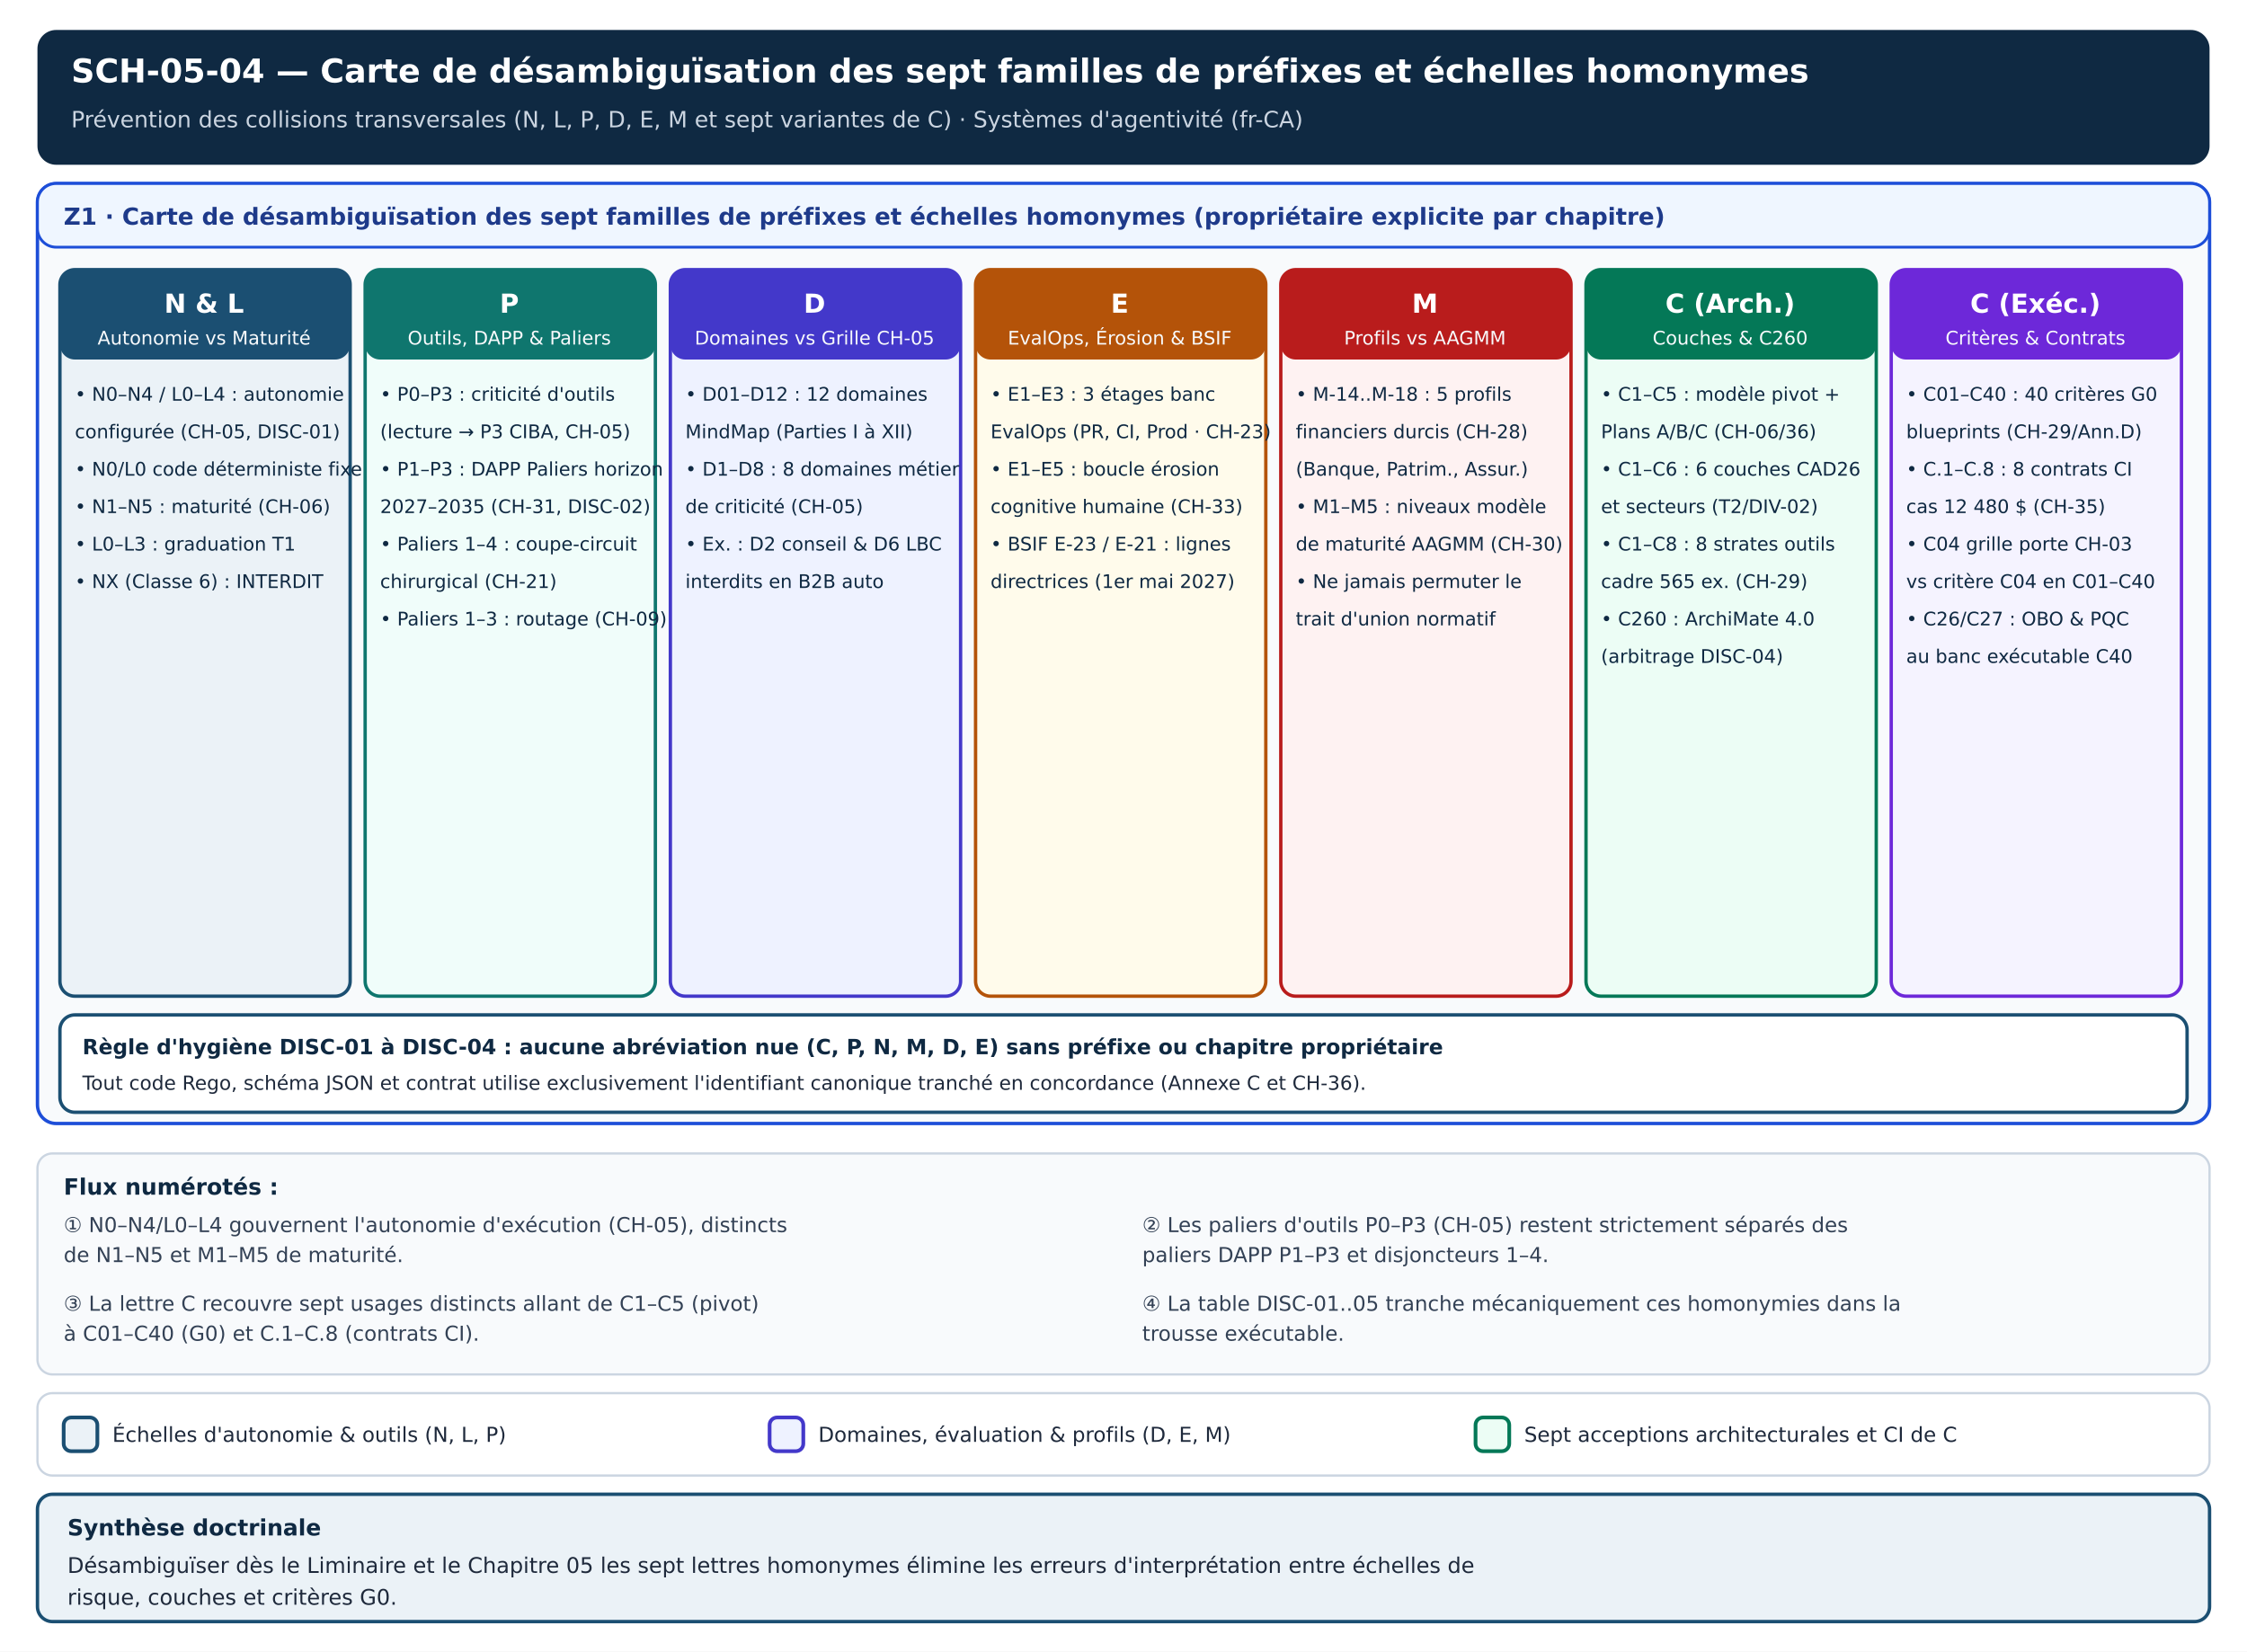
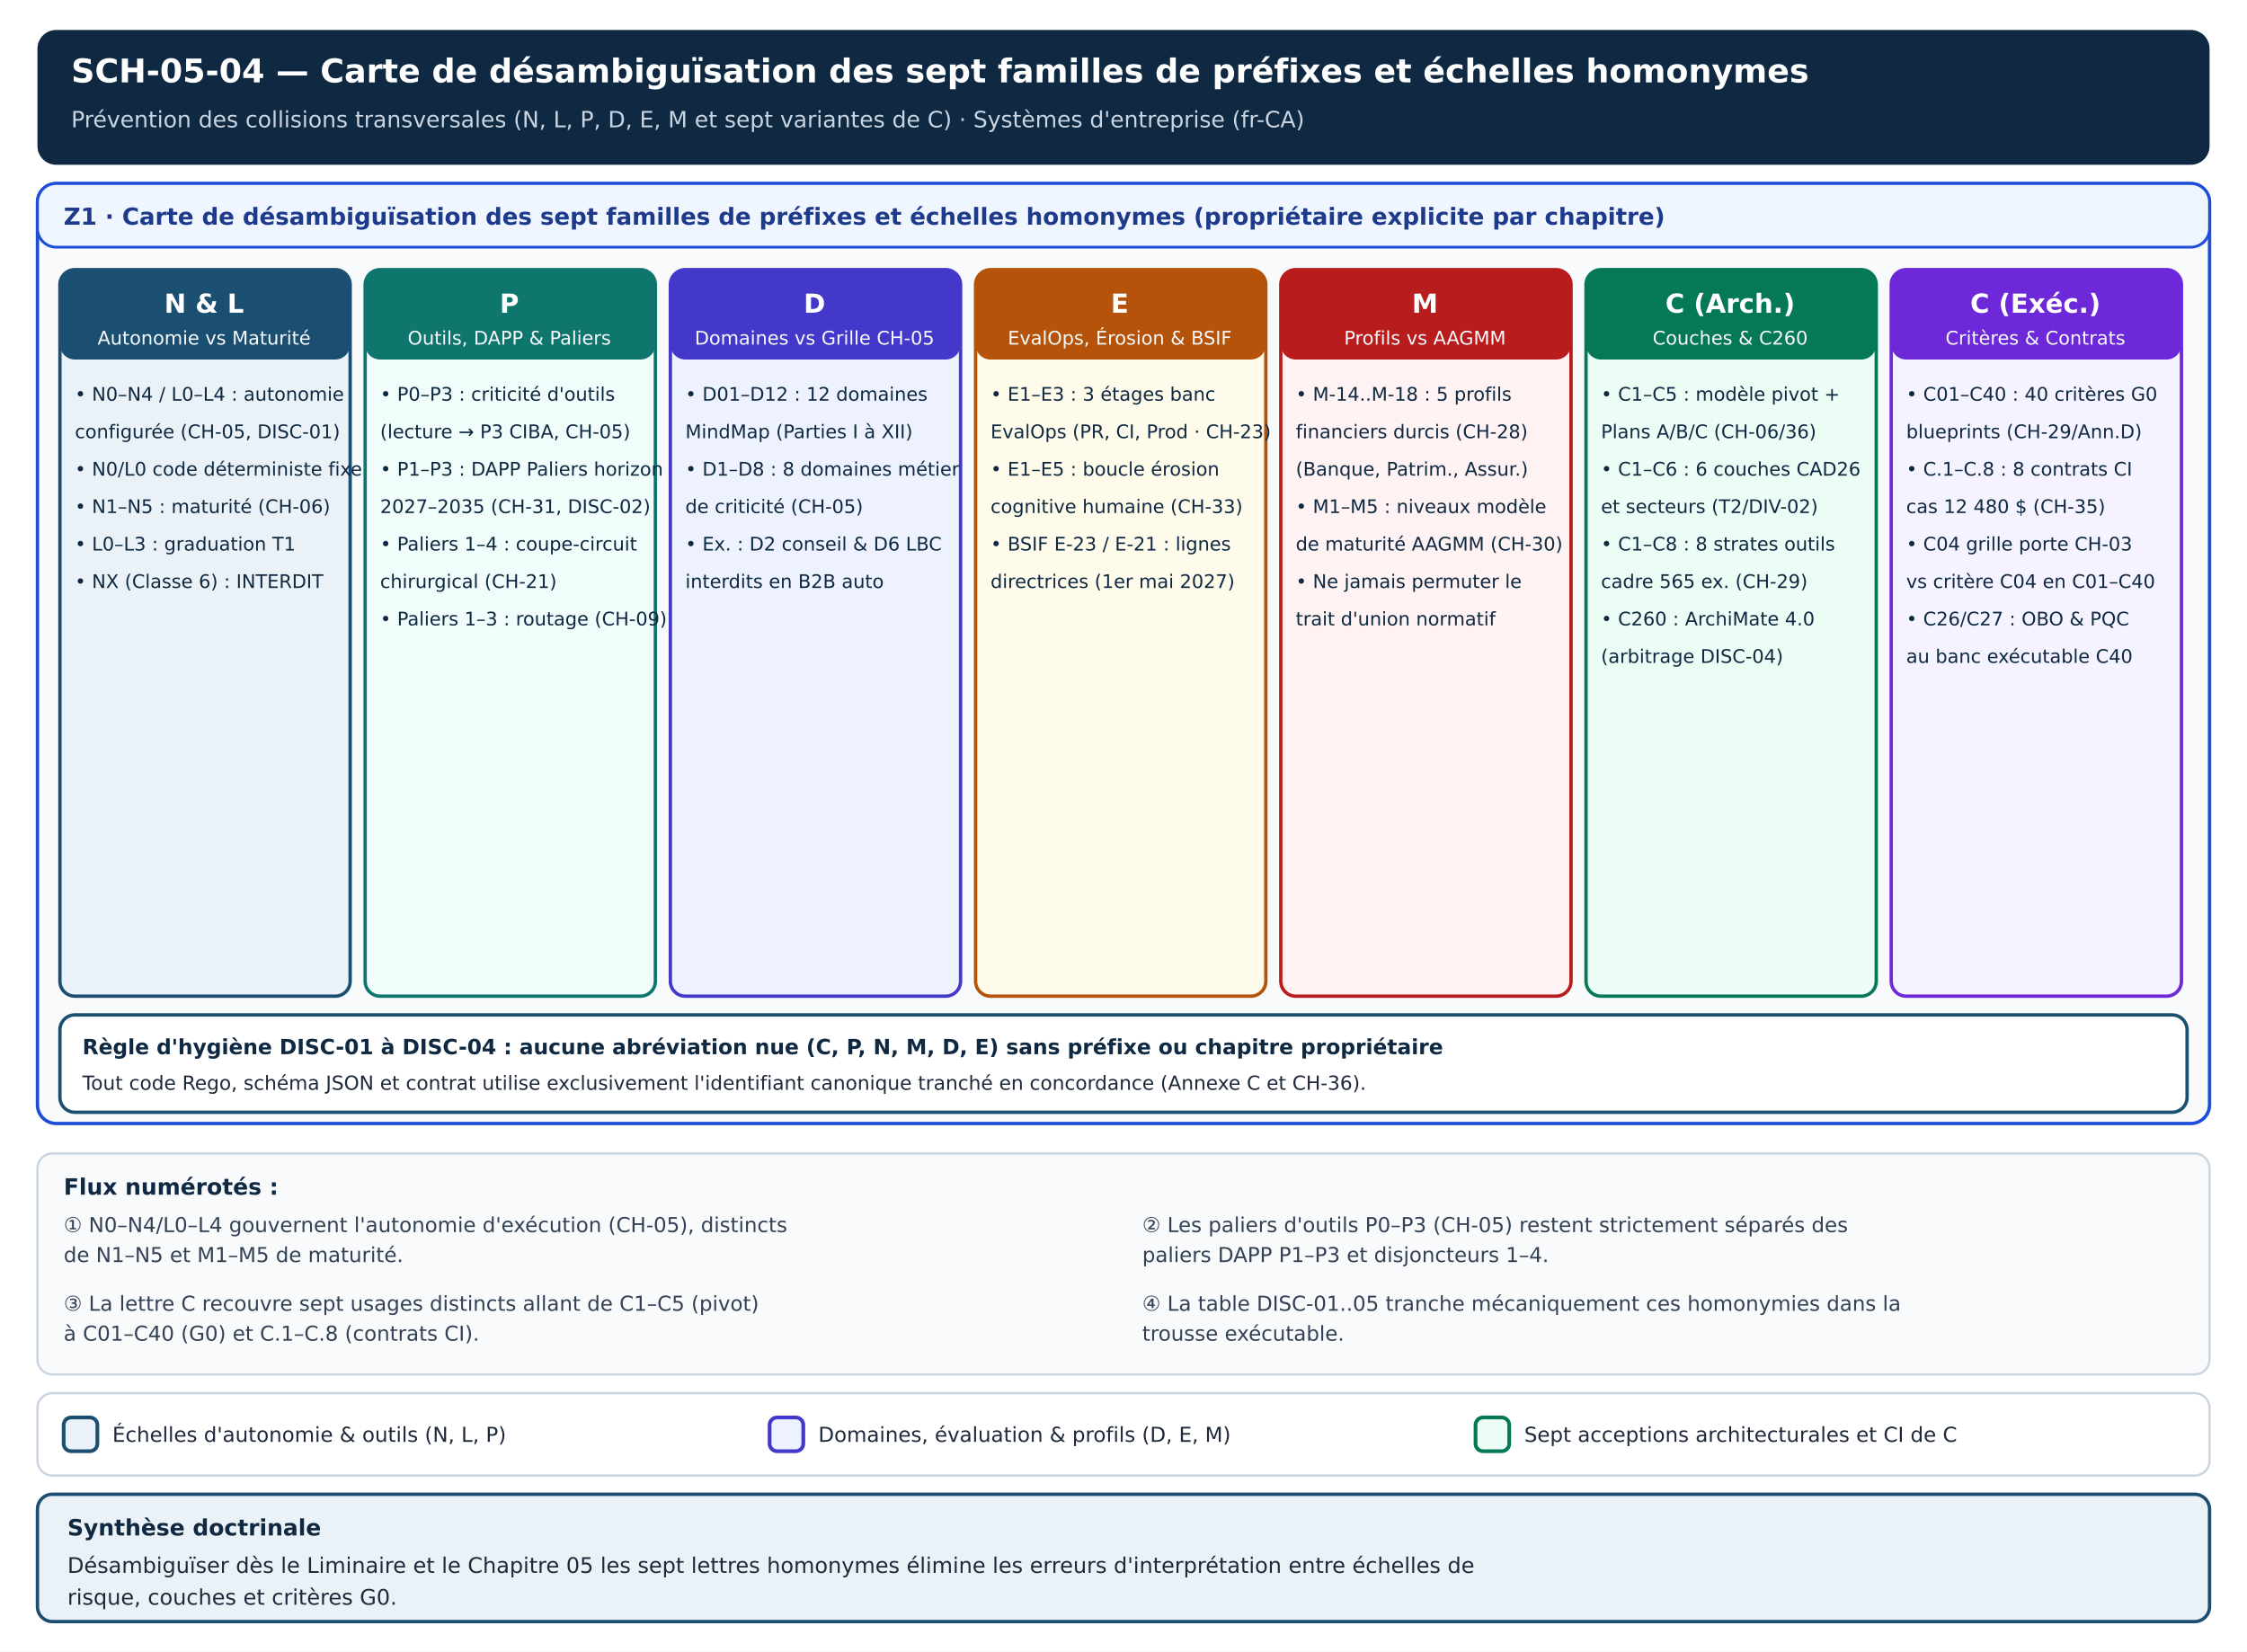
<svg xmlns="http://www.w3.org/2000/svg" viewBox="0 0 1200 882" width="1200" height="882">
  <defs>
    <marker id="arrow" viewBox="0 0 10 10" refX="8" refY="5" markerWidth="7" markerHeight="7" orient="auto-start-reverse">
      <path d="M 0 1 L 10 5 L 0 9 z" fill="#475569" />
    </marker>
    <marker id="arrow-red" viewBox="0 0 10 10" refX="8" refY="5" markerWidth="7" markerHeight="7" orient="auto-start-reverse">
      <path d="M 0 1 L 10 5 L 0 9 z" fill="#B91C1C" />
    </marker>
    <marker id="arrow-green" viewBox="0 0 10 10" refX="8" refY="5" markerWidth="7" markerHeight="7" orient="auto-start-reverse">
      <path d="M 0 1 L 10 5 L 0 9 z" fill="#047857" />
    </marker>
    <marker id="arrow-amber" viewBox="0 0 10 10" refX="8" refY="5" markerWidth="7" markerHeight="7" orient="auto-start-reverse">
      <path d="M 0 1 L 10 5 L 0 9 z" fill="#D97706" />
    </marker>
  </defs>
  <rect id="bg-canvas" x="0" y="0" width="1200" height="882" fill="#FFFFFF" />
  <g id="header-bar">
    <rect x="20" y="16" width="1160" height="72" rx="10" fill="#0F2942" />
    <text x="38" y="44" font-family="DejaVu Sans, Arial, sans-serif" font-size="17.5" font-weight="bold" fill="#FFFFFF">SCH-05-04 — Carte de désambiguïsation des sept familles de préfixes et échelles homonymes</text>
-     <text x="38" y="68" font-family="DejaVu Sans, Arial, sans-serif" font-size="12" fill="#CBD5E1">Prévention des collisions transversales (N, L, P, D, E, M et sept variantes de C) · Systèmes d'agentivité (fr-CA)</text>
+     <text x="38" y="68" font-family="DejaVu Sans, Arial, sans-serif" font-size="12" fill="#CBD5E1">Prévention des collisions transversales (N, L, P, D, E, M et sept variantes de C) · Systèmes d'entreprise (fr-CA)</text>
  </g>
  <g id="zone-Z1">
    <rect x="20" y="98" width="1160" height="502" rx="10" fill="#F8FAFC" stroke="#1D4ED8" stroke-width="1.8" />
    <rect x="20" y="98" width="1160" height="34" rx="10" fill="#EFF6FF" stroke="#1D4ED8" stroke-width="1.5" />
    <text x="34" y="120" font-family="DejaVu Sans, Arial, sans-serif" font-size="12.5" font-weight="bold" fill="#1E3A8A">Z1 · Carte de désambiguïsation des sept familles de préfixes et échelles homonymes (propriétaire explicite par chapitre)</text>
    <g id="node-1" class="node" data-node="true">
      <rect x="32" y="144" width="155" height="388" rx="8" fill="#EBF2F7" stroke="#1B4F72" stroke-width="1.8" />
      <rect x="32" y="144" width="155" height="48" rx="8" fill="#1B4F72" />
      <text x="109" y="167" text-anchor="middle" font-family="DejaVu Sans, Arial, sans-serif" font-size="14" font-weight="bold" fill="#FFFFFF">N &amp; L</text>
      <text x="109" y="184" text-anchor="middle" font-family="DejaVu Sans, Arial, sans-serif" font-size="10" fill="#F8FAFC">Autonomie vs Maturité</text>
      <text x="40" y="214" font-family="DejaVu Sans, Arial, sans-serif" font-size="10" fill="#0F2942">• N0–N4 / L0–L4 : autonomie</text>
      <text x="40" y="234" font-family="DejaVu Sans, Arial, sans-serif" font-size="10" fill="#0F2942">  configurée (CH-05, DISC-01)</text>
      <text x="40" y="254" font-family="DejaVu Sans, Arial, sans-serif" font-size="10" fill="#0F2942">• N0/L0 code déterministe fixe</text>
      <text x="40" y="274" font-family="DejaVu Sans, Arial, sans-serif" font-size="10" fill="#0F2942">• N1–N5 : maturité (CH-06)</text>
      <text x="40" y="294" font-family="DejaVu Sans, Arial, sans-serif" font-size="10" fill="#0F2942">• L0–L3 : graduation T1</text>
      <text x="40" y="314" font-family="DejaVu Sans, Arial, sans-serif" font-size="10" fill="#0F2942">• NX (Classe 6) : INTERDIT</text>
    </g>
    <g id="node-2" class="node" data-node="true">
      <rect x="195" y="144" width="155" height="388" rx="8" fill="#F0FDFA" stroke="#0F766E" stroke-width="1.8" />
      <rect x="195" y="144" width="155" height="48" rx="8" fill="#0F766E" />
      <text x="272" y="167" text-anchor="middle" font-family="DejaVu Sans, Arial, sans-serif" font-size="14" font-weight="bold" fill="#FFFFFF">P</text>
      <text x="272" y="184" text-anchor="middle" font-family="DejaVu Sans, Arial, sans-serif" font-size="10" fill="#F8FAFC">Outils, DAPP &amp; Paliers</text>
      <text x="203" y="214" font-family="DejaVu Sans, Arial, sans-serif" font-size="10" fill="#0F2942">• P0–P3 : criticité d'outils</text>
      <text x="203" y="234" font-family="DejaVu Sans, Arial, sans-serif" font-size="10" fill="#0F2942">  (lecture → P3 CIBA, CH-05)</text>
      <text x="203" y="254" font-family="DejaVu Sans, Arial, sans-serif" font-size="10" fill="#0F2942">• P1–P3 : DAPP Paliers horizon</text>
      <text x="203" y="274" font-family="DejaVu Sans, Arial, sans-serif" font-size="10" fill="#0F2942">  2027–2035 (CH-31, DISC-02)</text>
      <text x="203" y="294" font-family="DejaVu Sans, Arial, sans-serif" font-size="10" fill="#0F2942">• Paliers 1–4 : coupe-circuit</text>
      <text x="203" y="314" font-family="DejaVu Sans, Arial, sans-serif" font-size="10" fill="#0F2942">  chirurgical (CH-21)</text>
      <text x="203" y="334" font-family="DejaVu Sans, Arial, sans-serif" font-size="10" fill="#0F2942">• Paliers 1–3 : routage (CH-09)</text>
    </g>
    <g id="node-3" class="node" data-node="true">
      <rect x="358" y="144" width="155" height="388" rx="8" fill="#EEF2FF" stroke="#4338CA" stroke-width="1.8" />
      <rect x="358" y="144" width="155" height="48" rx="8" fill="#4338CA" />
      <text x="435" y="167" text-anchor="middle" font-family="DejaVu Sans, Arial, sans-serif" font-size="14" font-weight="bold" fill="#FFFFFF">D</text>
      <text x="435" y="184" text-anchor="middle" font-family="DejaVu Sans, Arial, sans-serif" font-size="10" fill="#F8FAFC">Domaines vs Grille CH-05</text>
      <text x="366" y="214" font-family="DejaVu Sans, Arial, sans-serif" font-size="10" fill="#0F2942">• D01–D12 : 12 domaines</text>
      <text x="366" y="234" font-family="DejaVu Sans, Arial, sans-serif" font-size="10" fill="#0F2942">  MindMap (Parties I à XII)</text>
      <text x="366" y="254" font-family="DejaVu Sans, Arial, sans-serif" font-size="10" fill="#0F2942">• D1–D8 : 8 domaines métier</text>
      <text x="366" y="274" font-family="DejaVu Sans, Arial, sans-serif" font-size="10" fill="#0F2942">  de criticité (CH-05)</text>
      <text x="366" y="294" font-family="DejaVu Sans, Arial, sans-serif" font-size="10" fill="#0F2942">• Ex. : D2 conseil &amp; D6 LBC</text>
      <text x="366" y="314" font-family="DejaVu Sans, Arial, sans-serif" font-size="10" fill="#0F2942">  interdits en B2B auto</text>
    </g>
    <g id="node-4" class="node" data-node="true">
      <rect x="521" y="144" width="155" height="388" rx="8" fill="#FFFBEB" stroke="#B45309" stroke-width="1.8" />
      <rect x="521" y="144" width="155" height="48" rx="8" fill="#B45309" />
      <text x="598" y="167" text-anchor="middle" font-family="DejaVu Sans, Arial, sans-serif" font-size="14" font-weight="bold" fill="#FFFFFF">E</text>
      <text x="598" y="184" text-anchor="middle" font-family="DejaVu Sans, Arial, sans-serif" font-size="10" fill="#F8FAFC">EvalOps, Érosion &amp; BSIF</text>
      <text x="529" y="214" font-family="DejaVu Sans, Arial, sans-serif" font-size="10" fill="#0F2942">• E1–E3 : 3 étages banc</text>
      <text x="529" y="234" font-family="DejaVu Sans, Arial, sans-serif" font-size="10" fill="#0F2942">  EvalOps (PR, CI, Prod · CH-23)</text>
      <text x="529" y="254" font-family="DejaVu Sans, Arial, sans-serif" font-size="10" fill="#0F2942">• E1–E5 : boucle érosion</text>
      <text x="529" y="274" font-family="DejaVu Sans, Arial, sans-serif" font-size="10" fill="#0F2942">  cognitive humaine (CH-33)</text>
      <text x="529" y="294" font-family="DejaVu Sans, Arial, sans-serif" font-size="10" fill="#0F2942">• BSIF E-23 / E-21 : lignes</text>
      <text x="529" y="314" font-family="DejaVu Sans, Arial, sans-serif" font-size="10" fill="#0F2942">  directrices (1er mai 2027)</text>
    </g>
    <g id="node-5" class="node" data-node="true">
      <rect x="684" y="144" width="155" height="388" rx="8" fill="#FEF2F2" stroke="#B91C1C" stroke-width="1.8" />
      <rect x="684" y="144" width="155" height="48" rx="8" fill="#B91C1C" />
      <text x="761" y="167" text-anchor="middle" font-family="DejaVu Sans, Arial, sans-serif" font-size="14" font-weight="bold" fill="#FFFFFF">M</text>
      <text x="761" y="184" text-anchor="middle" font-family="DejaVu Sans, Arial, sans-serif" font-size="10" fill="#F8FAFC">Profils vs AAGMM</text>
      <text x="692" y="214" font-family="DejaVu Sans, Arial, sans-serif" font-size="10" fill="#0F2942">• M-14..M-18 : 5 profils</text>
      <text x="692" y="234" font-family="DejaVu Sans, Arial, sans-serif" font-size="10" fill="#0F2942">  financiers durcis (CH-28)</text>
      <text x="692" y="254" font-family="DejaVu Sans, Arial, sans-serif" font-size="10" fill="#0F2942">  (Banque, Patrim., Assur.)</text>
      <text x="692" y="274" font-family="DejaVu Sans, Arial, sans-serif" font-size="10" fill="#0F2942">• M1–M5 : niveaux modèle</text>
      <text x="692" y="294" font-family="DejaVu Sans, Arial, sans-serif" font-size="10" fill="#0F2942">  de maturité AAGMM (CH-30)</text>
      <text x="692" y="314" font-family="DejaVu Sans, Arial, sans-serif" font-size="10" fill="#0F2942">• Ne jamais permuter le</text>
      <text x="692" y="334" font-family="DejaVu Sans, Arial, sans-serif" font-size="10" fill="#0F2942">  trait d'union normatif</text>
    </g>
    <g id="node-6" class="node" data-node="true">
      <rect x="847" y="144" width="155" height="388" rx="8" fill="#ECFDF5" stroke="#047857" stroke-width="1.8" />
      <rect x="847" y="144" width="155" height="48" rx="8" fill="#047857" />
      <text x="924" y="167" text-anchor="middle" font-family="DejaVu Sans, Arial, sans-serif" font-size="14" font-weight="bold" fill="#FFFFFF">C (Arch.)</text>
      <text x="924" y="184" text-anchor="middle" font-family="DejaVu Sans, Arial, sans-serif" font-size="10" fill="#F8FAFC">Couches &amp; C260</text>
      <text x="855" y="214" font-family="DejaVu Sans, Arial, sans-serif" font-size="10" fill="#0F2942">• C1–C5 : modèle pivot +</text>
      <text x="855" y="234" font-family="DejaVu Sans, Arial, sans-serif" font-size="10" fill="#0F2942">  Plans A/B/C (CH-06/36)</text>
      <text x="855" y="254" font-family="DejaVu Sans, Arial, sans-serif" font-size="10" fill="#0F2942">• C1–C6 : 6 couches CAD26</text>
      <text x="855" y="274" font-family="DejaVu Sans, Arial, sans-serif" font-size="10" fill="#0F2942">  et secteurs (T2/DIV-02)</text>
      <text x="855" y="294" font-family="DejaVu Sans, Arial, sans-serif" font-size="10" fill="#0F2942">• C1–C8 : 8 strates outils</text>
      <text x="855" y="314" font-family="DejaVu Sans, Arial, sans-serif" font-size="10" fill="#0F2942">  cadre 565 ex. (CH-29)</text>
      <text x="855" y="334" font-family="DejaVu Sans, Arial, sans-serif" font-size="10" fill="#0F2942">• C260 : ArchiMate 4.0</text>
      <text x="855" y="354" font-family="DejaVu Sans, Arial, sans-serif" font-size="10" fill="#0F2942">  (arbitrage DISC-04)</text>
    </g>
    <g id="node-7" class="node" data-node="true">
      <rect x="1010" y="144" width="155" height="388" rx="8" fill="#F5F3FF" stroke="#6D28D9" stroke-width="1.8" />
      <rect x="1010" y="144" width="155" height="48" rx="8" fill="#6D28D9" />
      <text x="1087" y="167" text-anchor="middle" font-family="DejaVu Sans, Arial, sans-serif" font-size="14" font-weight="bold" fill="#FFFFFF">C (Exéc.)</text>
      <text x="1087" y="184" text-anchor="middle" font-family="DejaVu Sans, Arial, sans-serif" font-size="10" fill="#F8FAFC">Critères &amp; Contrats</text>
      <text x="1018" y="214" font-family="DejaVu Sans, Arial, sans-serif" font-size="10" fill="#0F2942">• C01–C40 : 40 critères G0</text>
      <text x="1018" y="234" font-family="DejaVu Sans, Arial, sans-serif" font-size="10" fill="#0F2942">  blueprints (CH-29/Ann.D)</text>
      <text x="1018" y="254" font-family="DejaVu Sans, Arial, sans-serif" font-size="10" fill="#0F2942">• C.1–C.8 : 8 contrats CI</text>
      <text x="1018" y="274" font-family="DejaVu Sans, Arial, sans-serif" font-size="10" fill="#0F2942">  cas 12 480 $ (CH-35)</text>
      <text x="1018" y="294" font-family="DejaVu Sans, Arial, sans-serif" font-size="10" fill="#0F2942">• C04 grille porte CH-03</text>
      <text x="1018" y="314" font-family="DejaVu Sans, Arial, sans-serif" font-size="10" fill="#0F2942">  vs critère C04 en C01–C40</text>
      <text x="1018" y="334" font-family="DejaVu Sans, Arial, sans-serif" font-size="10" fill="#0F2942">• C26/C27 : OBO &amp; PQC</text>
      <text x="1018" y="354" font-family="DejaVu Sans, Arial, sans-serif" font-size="10" fill="#0F2942">  au banc exécutable C40</text>
    </g>
    <g id="node-8" class="node" data-node="true">
      <rect x="32" y="542" width="1136" height="52" rx="8" fill="#FFFFFF" stroke="#1B4F72" stroke-width="1.8" />
      <text x="44" y="563" font-family="DejaVu Sans, Arial, sans-serif" font-size="11.2" font-weight="bold" fill="#0F2942">Règle d'hygiène DISC-01 à DISC-04 : aucune abréviation nue (C, P, N, M, D, E) sans préfixe ou chapitre propriétaire</text>
      <text x="44" y="582" font-family="DejaVu Sans, Arial, sans-serif" font-size="10.4" fill="#1E293B">Tout code Rego, schéma JSON et contrat utilise exclusivement l'identifiant canonique tranché en concordance (Annexe C et CH-36).</text>
    </g>
  </g>
  <g id="flows-bar">
    <rect x="20" y="616" width="1160" height="118" rx="8" fill="#F8FAFC" stroke="#CBD5E1" stroke-width="1.2" />
    <text x="34" y="638" font-family="DejaVu Sans, Arial, sans-serif" font-size="12" font-weight="bold" fill="#0F2942">Flux numérotés :</text>
    <text x="34" y="658" font-family="DejaVu Sans, Arial, sans-serif" font-size="11" fill="#334155">① N0–N4/L0–L4 gouvernent l'autonomie d'exécution (CH-05), distincts</text>
    <text x="34" y="674" font-family="DejaVu Sans, Arial, sans-serif" font-size="11" fill="#334155">de N1–N5 et M1–M5 de maturité.</text>
    <text x="610" y="658" font-family="DejaVu Sans, Arial, sans-serif" font-size="11" fill="#334155">② Les paliers d'outils P0–P3 (CH-05) restent strictement séparés des</text>
    <text x="610" y="674" font-family="DejaVu Sans, Arial, sans-serif" font-size="11" fill="#334155">paliers DAPP P1–P3 et disjoncteurs 1–4.</text>
    <text x="34" y="700" font-family="DejaVu Sans, Arial, sans-serif" font-size="11" fill="#334155">③ La lettre C recouvre sept usages distincts allant de C1–C5 (pivot)</text>
    <text x="34" y="716" font-family="DejaVu Sans, Arial, sans-serif" font-size="11" fill="#334155">à C01–C40 (G0) et C.1–C.8 (contrats CI).</text>
    <text x="610" y="700" font-family="DejaVu Sans, Arial, sans-serif" font-size="11" fill="#334155">④ La table DISC-01..05 tranche mécaniquement ces homonymies dans la</text>
    <text x="610" y="716" font-family="DejaVu Sans, Arial, sans-serif" font-size="11" fill="#334155">trousse exécutable.</text>
  </g>
  <g id="legend-bar">
    <rect x="20" y="744" width="1160" height="44" rx="8" fill="#FFFFFF" stroke="#CBD5E1" stroke-width="1.2" />
    <rect x="34" y="757" width="18" height="18" rx="4" fill="#EBF2F7" stroke="#1B4F72" stroke-width="2" />
    <text x="60" y="770" font-family="DejaVu Sans, Arial, sans-serif" font-size="11" fill="#1E293B">Échelles d'autonomie &amp; outils (N, L, P)</text>
    <rect x="411" y="757" width="18" height="18" rx="4" fill="#EEF2FF" stroke="#4338CA" stroke-width="2" />
    <text x="437" y="770" font-family="DejaVu Sans, Arial, sans-serif" font-size="11" fill="#1E293B">Domaines, évaluation &amp; profils (D, E, M)</text>
    <rect x="788" y="757" width="18" height="18" rx="4" fill="#ECFDF5" stroke="#047857" stroke-width="2" />
    <text x="814" y="770" font-family="DejaVu Sans, Arial, sans-serif" font-size="11" fill="#1E293B">Sept acceptions architecturales et CI de C</text>
  </g>
  <g id="takeaway-box">
    <rect x="20" y="798" width="1160" height="68" rx="8" fill="#EBF2F7" stroke="#1B4F72" stroke-width="1.8" />
    <text x="36" y="820" font-family="DejaVu Sans, Arial, sans-serif" font-size="12" font-weight="bold" fill="#0F2942">Synthèse doctrinale</text>
    <text x="36" y="840" font-family="DejaVu Sans, Arial, sans-serif" font-size="11.5" fill="#1E293B">Désambiguïser dès le Liminaire et le Chapitre 05 les sept lettres homonymes élimine les erreurs d'interprétation entre échelles de</text>
    <text x="36" y="857" font-family="DejaVu Sans, Arial, sans-serif" font-size="11.5" fill="#1E293B">risque, couches et critères G0.</text>
  </g>
</svg>
